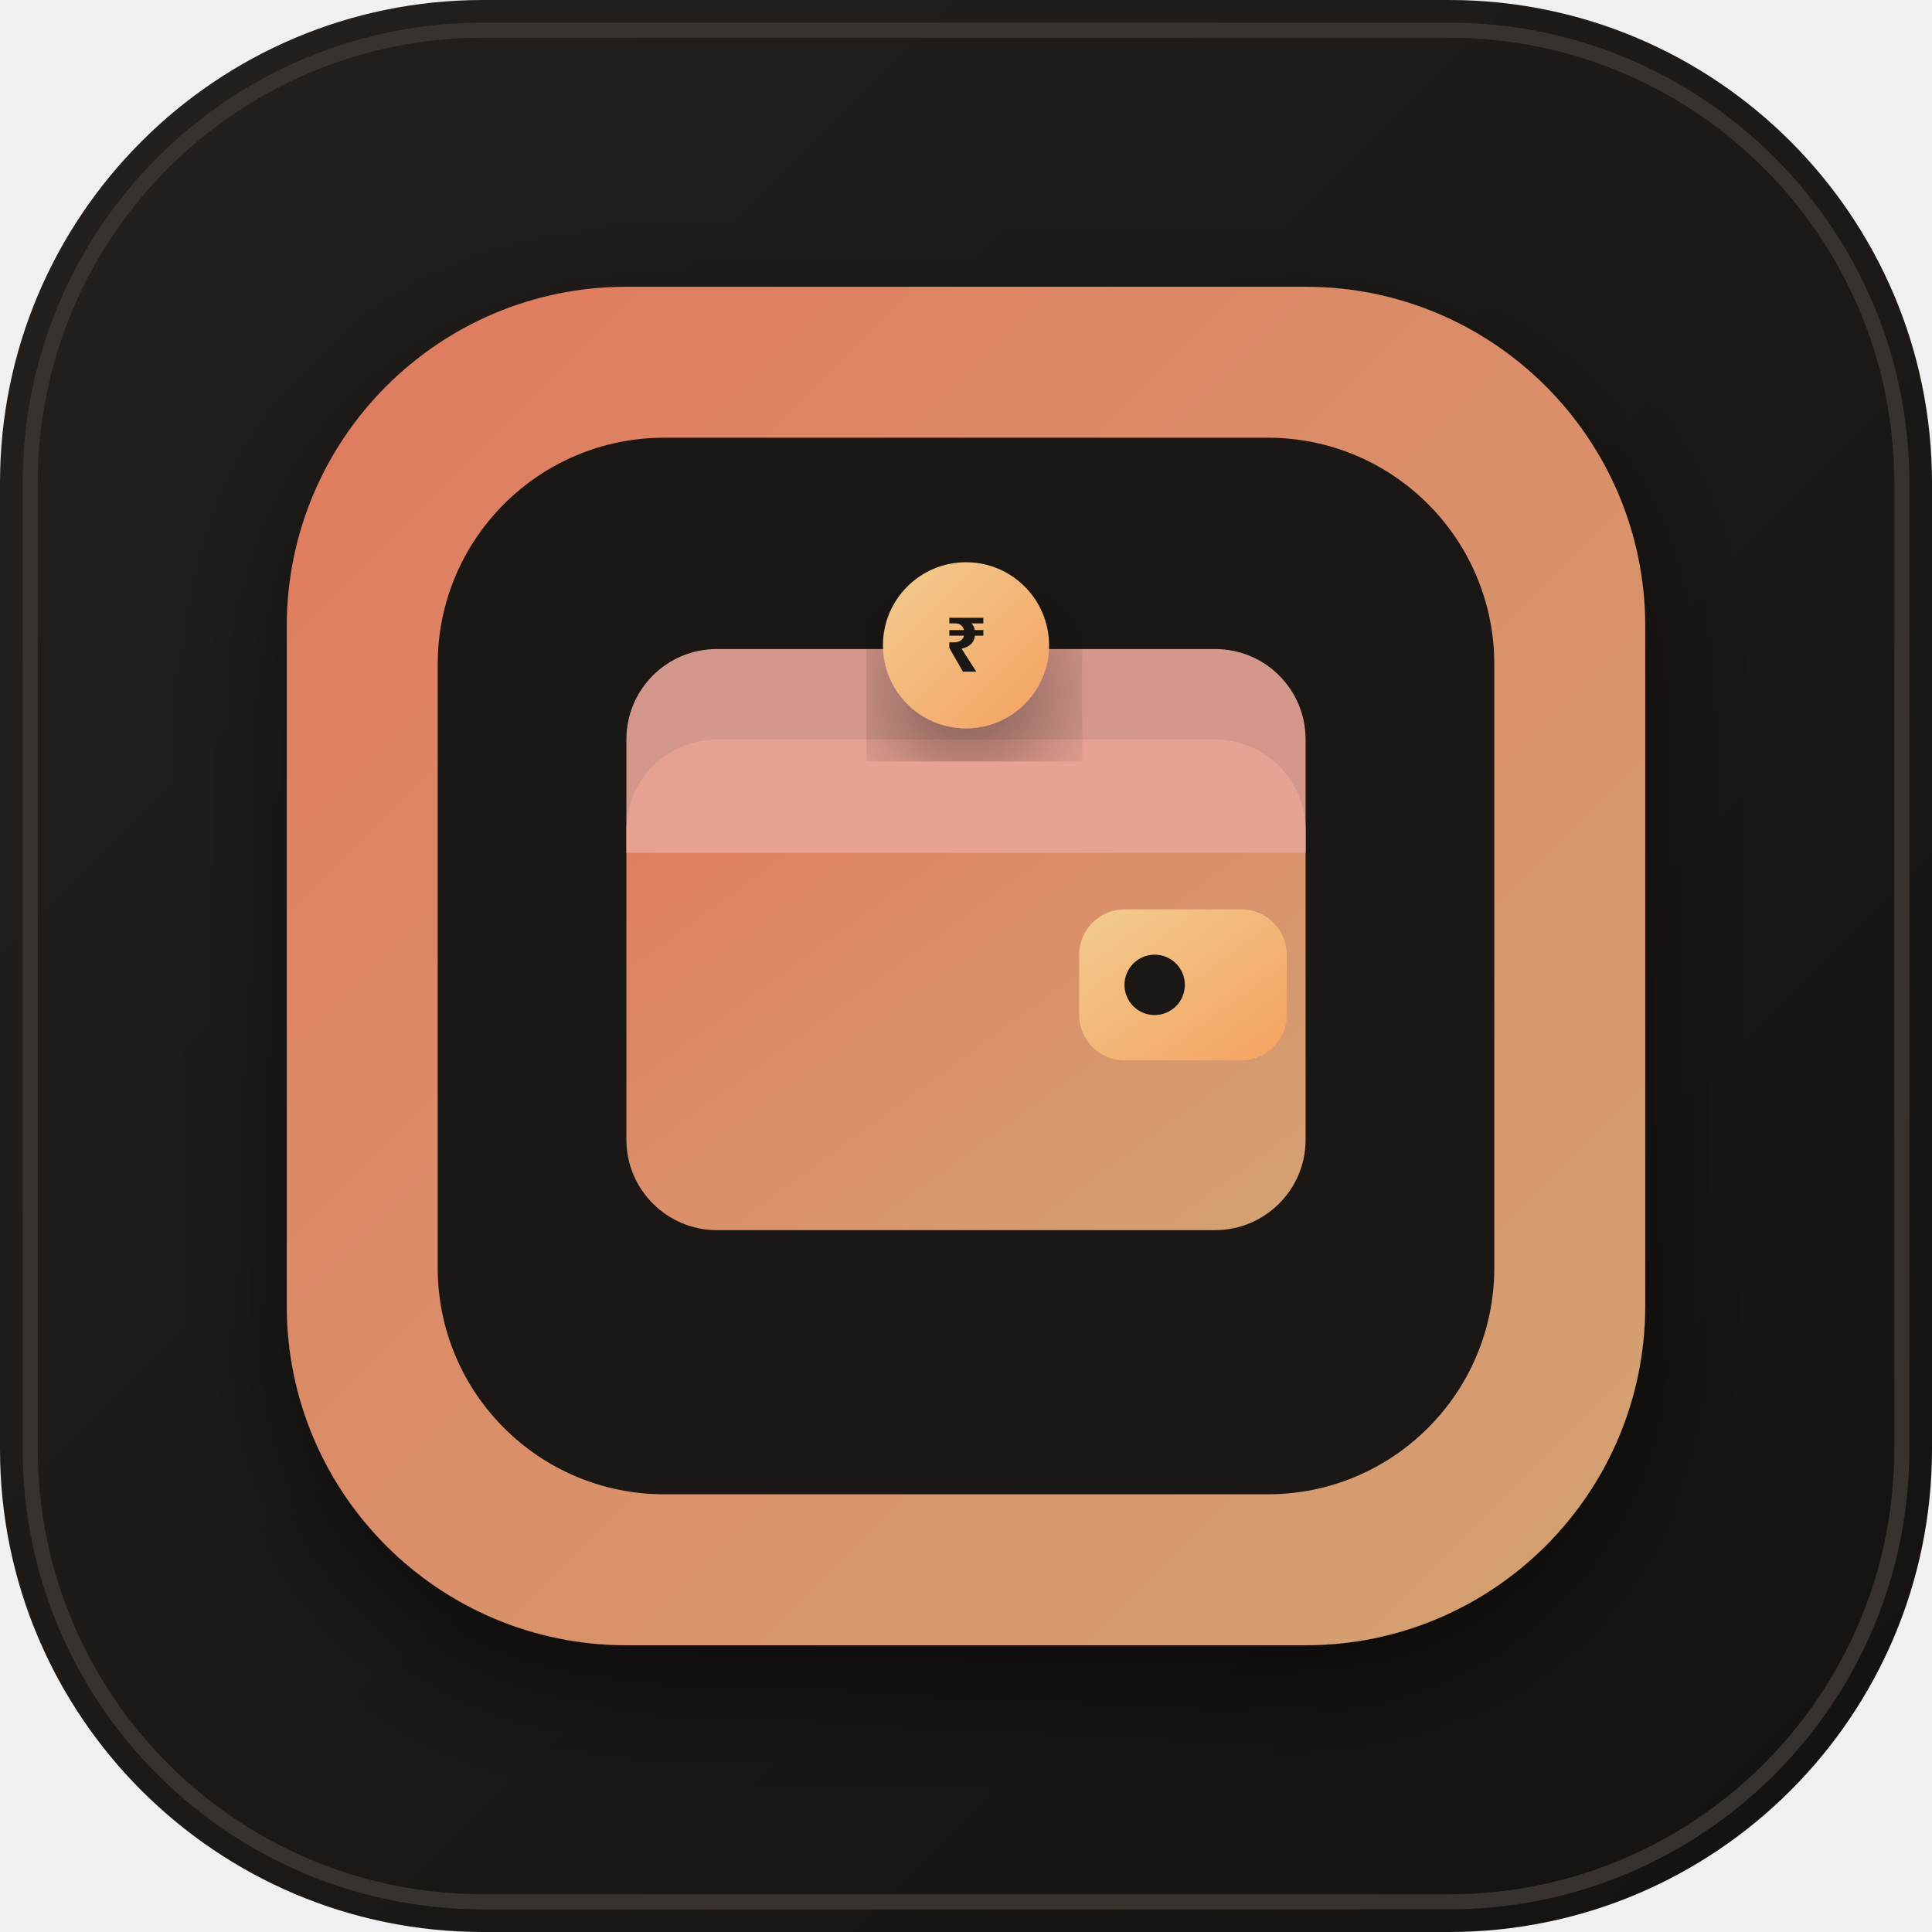
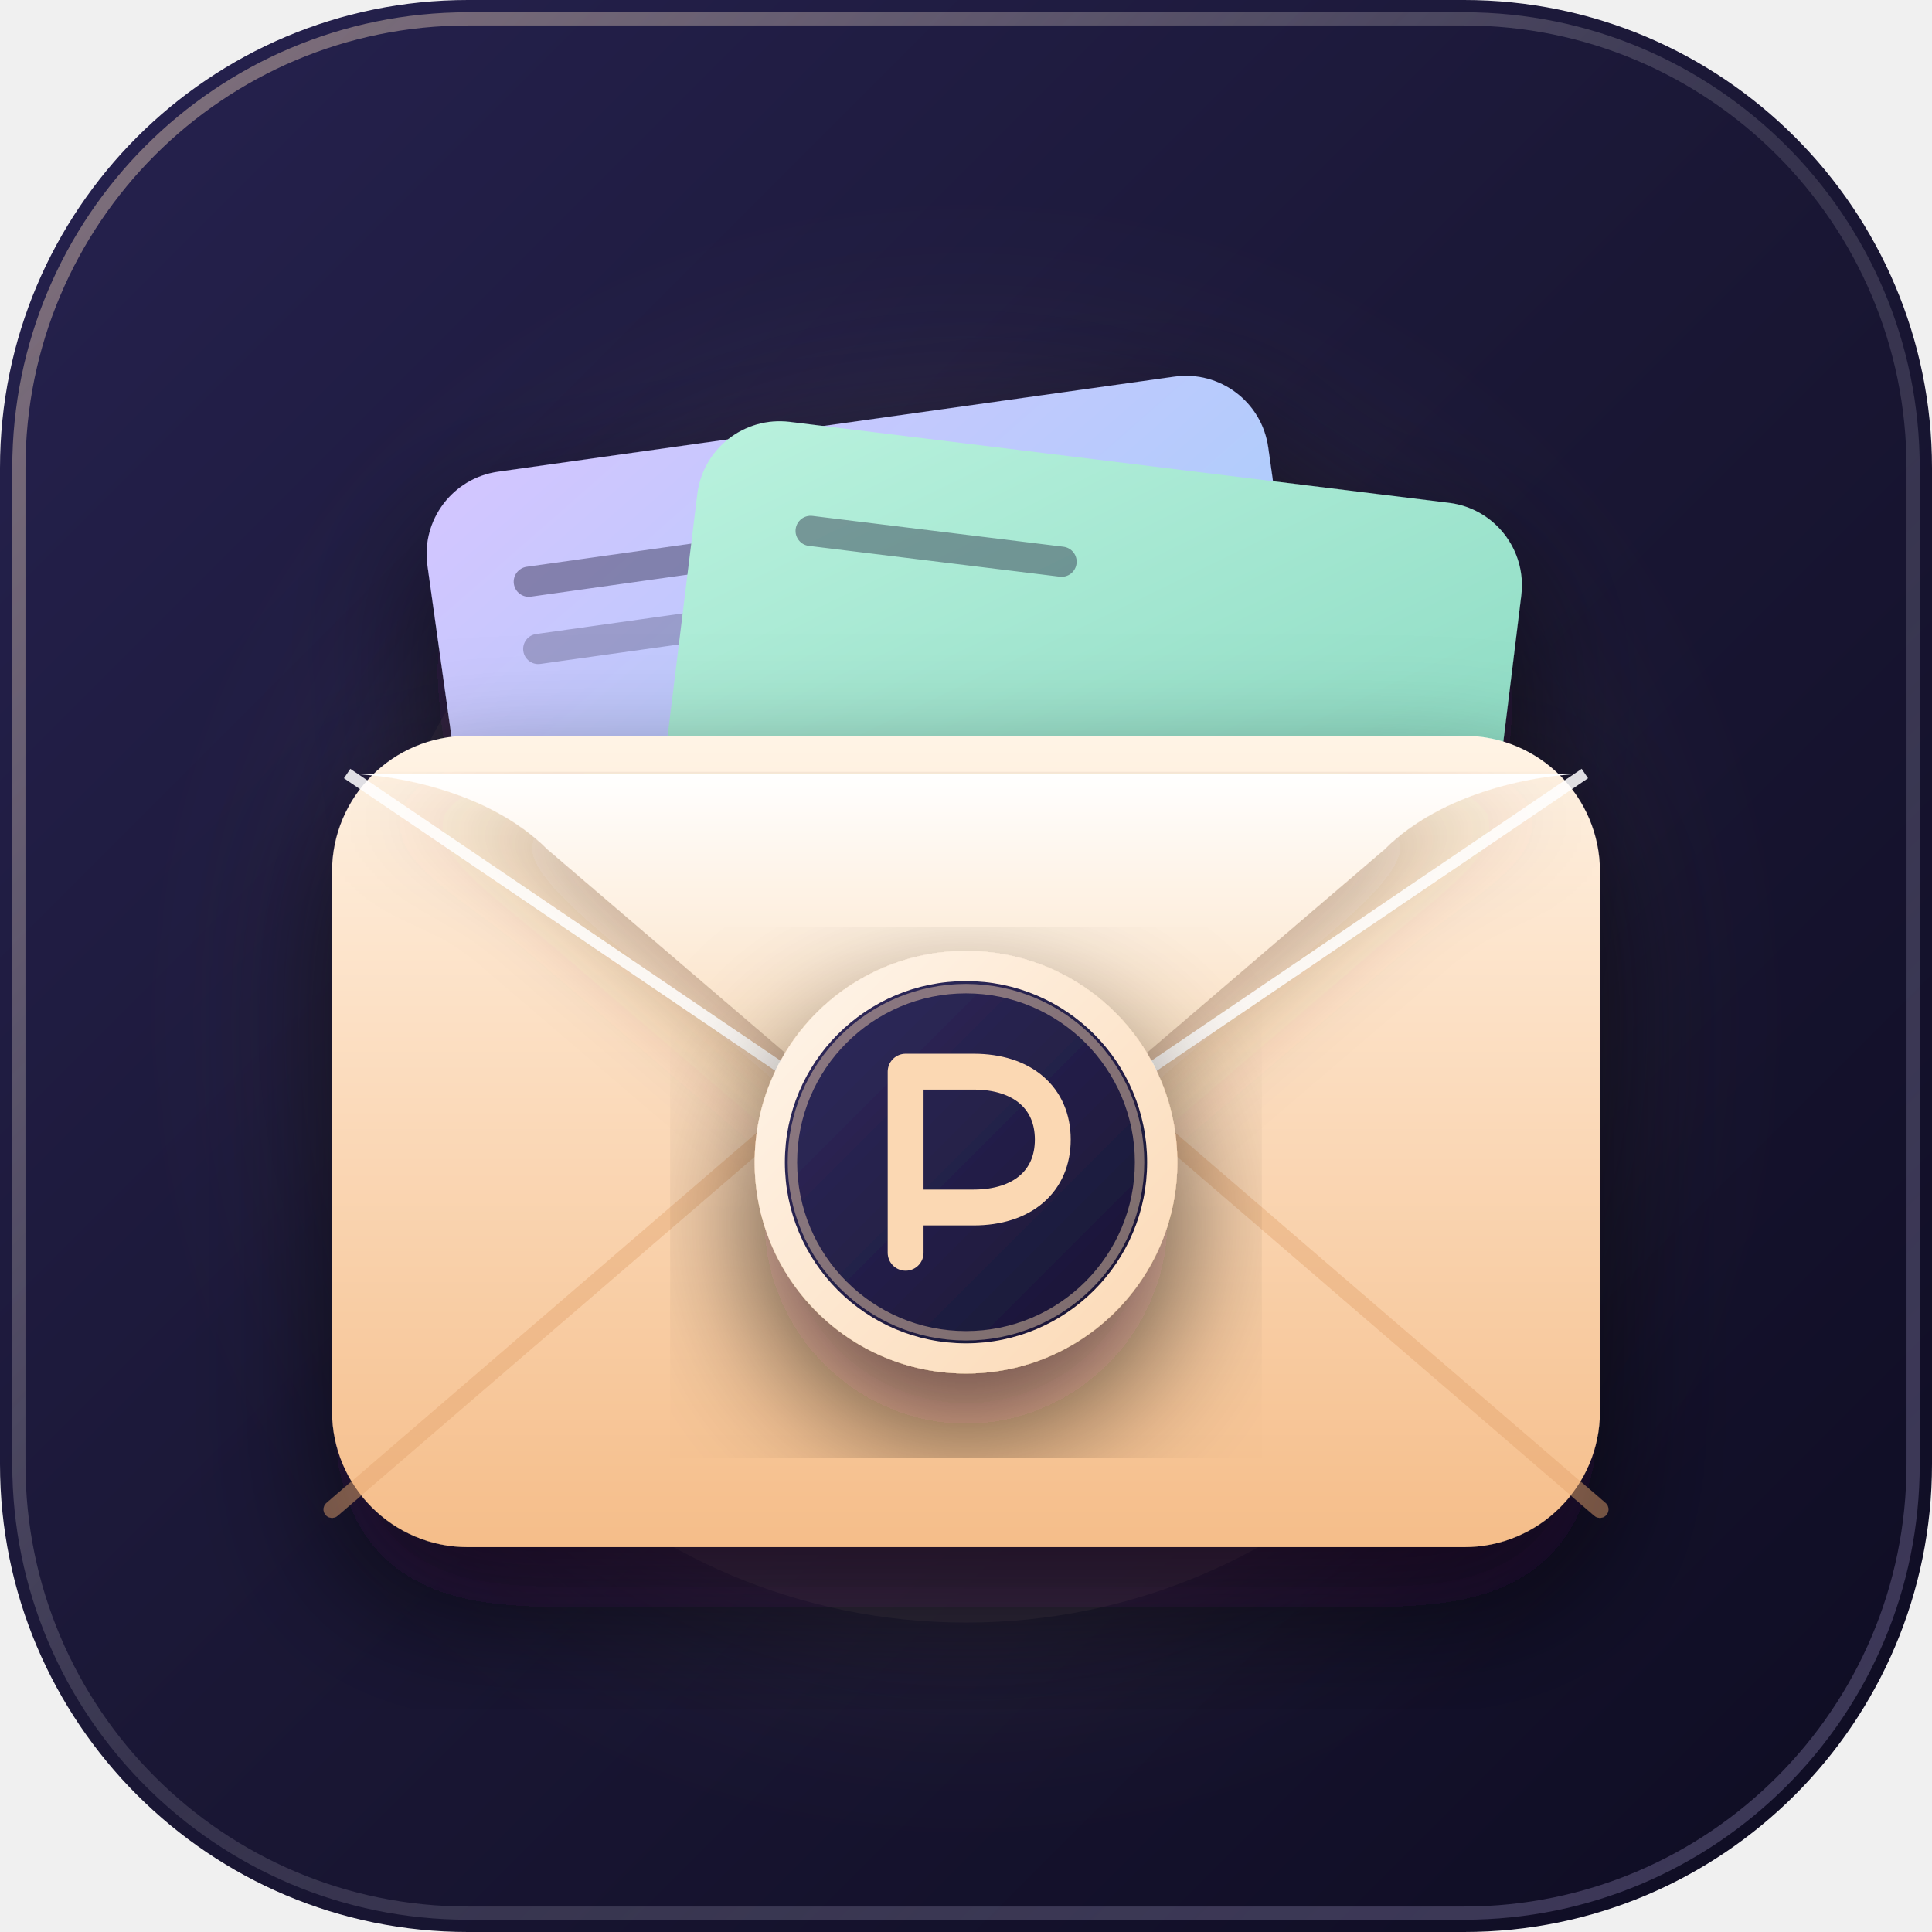
<svg xmlns="http://www.w3.org/2000/svg" viewBox="0 0 512 512" width="100%" height="100%">
  <defs>
    <linearGradient id="bgGrad" x1="0%" y1="0%" x2="100%" y2="100%">
-       <stop offset="0%" stop-color="#24201D" />
-       <stop offset="100%" stop-color="#141210" />
+       <stop offset="0%" stop-color="#262250" />
+       <stop offset="50%" stop-color="#1A1735" />
+       <stop offset="100%" stop-color="#0E0C22" />
    </linearGradient>
-     <linearGradient id="iconGrad" x1="0%" y1="0%" x2="100%" y2="100%">
-       <stop offset="0%" stop-color="#E07A5F" />
-       <stop offset="100%" stop-color="#D4A373" />
+     <linearGradient id="borderGrad" x1="0%" y1="0%" x2="100%" y2="100%">
+       <stop offset="0%" stop-color="rgba(251, 216, 179, 0.45)" />
+       <stop offset="50%" stop-color="rgba(255, 255, 255, 0.12)" />
+       <stop offset="100%" stop-color="rgba(200, 182, 255, 0.25)" />
    </linearGradient>
-     <linearGradient id="coinGrad" x1="0%" y1="0%" x2="100%" y2="100%">
-       <stop offset="0%" stop-color="#F2CC8F" />
-       <stop offset="100%" stop-color="#F4A261" />
+     <linearGradient id="backCardGrad" x1="0%" y1="0%" x2="100%" y2="100%">
+       <stop offset="0%" stop-color="#D4C5FF" />
+       <stop offset="100%" stop-color="#9AD1FA" />
    </linearGradient>
-     <filter id="shadow" x="-10%" y="-10%" width="130%" height="130%">
-       <feDropShadow dx="0" dy="12" stdDeviation="16" flood-color="#000000" flood-opacity="0.5" />
+     <linearGradient id="mintCardGrad" x1="0%" y1="0%" x2="100%" y2="100%">
+       <stop offset="0%" stop-color="#BAF2DE" />
+       <stop offset="100%" stop-color="#80D5BC" />
+     </linearGradient>
+     <linearGradient id="envelopeBody" x1="0%" y1="0%" x2="0%" y2="100%">
+       <stop offset="0%" stop-color="#FFF4E6" />
+       <stop offset="25%" stop-color="#FDE5CD" />
+       <stop offset="100%" stop-color="#F5BD89" />
+     </linearGradient>
+     <linearGradient id="envelopeFlap" x1="0%" y1="0%" x2="0%" y2="100%">
+       <stop offset="0%" stop-color="#FFFFFF" />
+       <stop offset="70%" stop-color="#FCE1C3" />
+       <stop offset="100%" stop-color="#F5B67B" />
+     </linearGradient>
+     <linearGradient id="sealGrad" x1="0%" y1="0%" x2="100%" y2="100%">
+       <stop offset="0%" stop-color="#312B5E" />
+       <stop offset="100%" stop-color="#171432" />
+     </linearGradient>
+     <linearGradient id="apricotGold" x1="0%" y1="0%" x2="100%" y2="100%">
+       <stop offset="0%" stop-color="#FFF6EC" />
+       <stop offset="100%" stop-color="#FBD8B3" />
+     </linearGradient>
+     <filter id="softGlow" x="-20%" y="-20%" width="140%" height="140%">
+       <feGaussianBlur stdDeviation="30" result="blur" />
+       <feComposite in="SourceGraphic" in2="blur" operator="over" />
+     </filter>
+     <filter id="cardShadow" x="-20%" y="-20%" width="140%" height="140%">
+       <feDropShadow dx="0" dy="16" stdDeviation="18" flood-color="#080716" flood-opacity="0.65" />
+     </filter>
+     <filter id="flapShadow" x="-10%" y="-10%" width="120%" height="130%">
+       <feDropShadow dx="0" dy="10" stdDeviation="12" flood-color="#52351E" flood-opacity="0.32" />
    </filter>
  </defs>
-   <rect width="512" height="512" rx="128" fill="url(#bgGrad)" />
-   <rect width="496" height="496" x="8" y="8" rx="120" fill="none" stroke="#38322E" stroke-width="4" />
-   <rect x="76" y="76" width="360" height="360" rx="90" fill="url(#iconGrad)" filter="url(#shadow)" />
-   <rect x="116" y="116" width="280" height="280" rx="60" fill="#1A1715" />
-   <g transform="translate(156, 156)">
-     <rect x="10" y="40" width="180" height="130" rx="24" fill="url(#iconGrad)" />
-     <path d="M 10,70 L 190,70 L 190,40 C 190,26.7 179.3,16 166,16 L 34,16 C 20.7,16 10,26.7 10,40 Z" fill="#E8A598" opacity="0.9" />
-     <rect x="130" y="85" width="55" height="40" rx="12" fill="url(#coinGrad)" />
-     <circle cx="150" cy="105" r="8" fill="#1A1715" />
-     <circle cx="100" cy="15" r="22" fill="url(#coinGrad)" filter="url(#shadow)" />
-     <text x="100" y="22" font-family="sans-serif" font-size="20" font-weight="900" fill="#1A1715" text-anchor="middle">₹</text>
+   <rect width="512" height="512" rx="124" fill="url(#bgGrad)" />
+   <rect width="502" height="502" x="5" y="5" rx="119" fill="none" stroke="url(#borderGrad)" stroke-width="3.5" />
+   <circle cx="256" cy="270" r="160" fill="#FBD8B3" opacity="0.12" filter="url(#softGlow)" />
+   <g filter="url(#cardShadow)">
+     <rect x="120" y="112" width="225" height="150" rx="22" transform="rotate(-8 230 190)" fill="url(#backCardGrad)" />
+     <rect x="142" y="138" width="80" height="8" rx="4" transform="rotate(-8 230 190)" fill="#1A1735" opacity="0.4" />
+     <rect x="142" y="156" width="55" height="8" rx="4" transform="rotate(-8 230 190)" fill="#1A1735" opacity="0.25" />
+     <rect x="178" y="122" width="220" height="142" rx="22" transform="rotate(7 288 193)" fill="url(#mintCardGrad)" />
+     <rect x="205" y="146" width="75" height="8" rx="4" transform="rotate(7 288 193)" fill="#1A1735" opacity="0.4" />
+   </g>
+   <g filter="url(#cardShadow)">
+     <rect x="88" y="195" width="336" height="215" rx="36" fill="url(#envelopeBody)" />
+     <path d="M 88,400 L 210,295 C 240,270 272,270 302,295 L 424,400" fill="none" stroke="#E29F68" stroke-width="4.5" opacity="0.4" stroke-linecap="round" />
+     <path d="M 90,205 C 105,205 130,210 145,225 L 235,302 C 247,312 265,312 277,302 L 367,225 C 382,210 407,205 422,205 Z" fill="url(#envelopeFlap)" filter="url(#flapShadow)" />
+     <path d="M 92,205 L 235,302 C 247,312 265,312 277,302 L 420,205" fill="none" stroke="#FFFFFF" stroke-width="3" opacity="0.85" />
+   </g>
+   <g transform="translate(256, 308)" filter="url(#cardShadow)">
+     <circle cx="0" cy="0" r="56" fill="url(#apricotGold)" />
+     <circle cx="0" cy="0" r="48" fill="url(#sealGrad)" />
+     <circle cx="0" cy="0" r="46" fill="none" stroke="rgba(251, 216, 179, 0.45)" stroke-width="2.5" />
+     <path d="M -16,-24 L -16,24 M -16,-24 L 2,-24 C 15,-24 23,-17 23,-6 C 23,5 15,12 2,12 L -16,12" fill="none" stroke="#FBD8B3" stroke-width="9.5" stroke-linecap="round" stroke-linejoin="round" />
  </g>
</svg>
